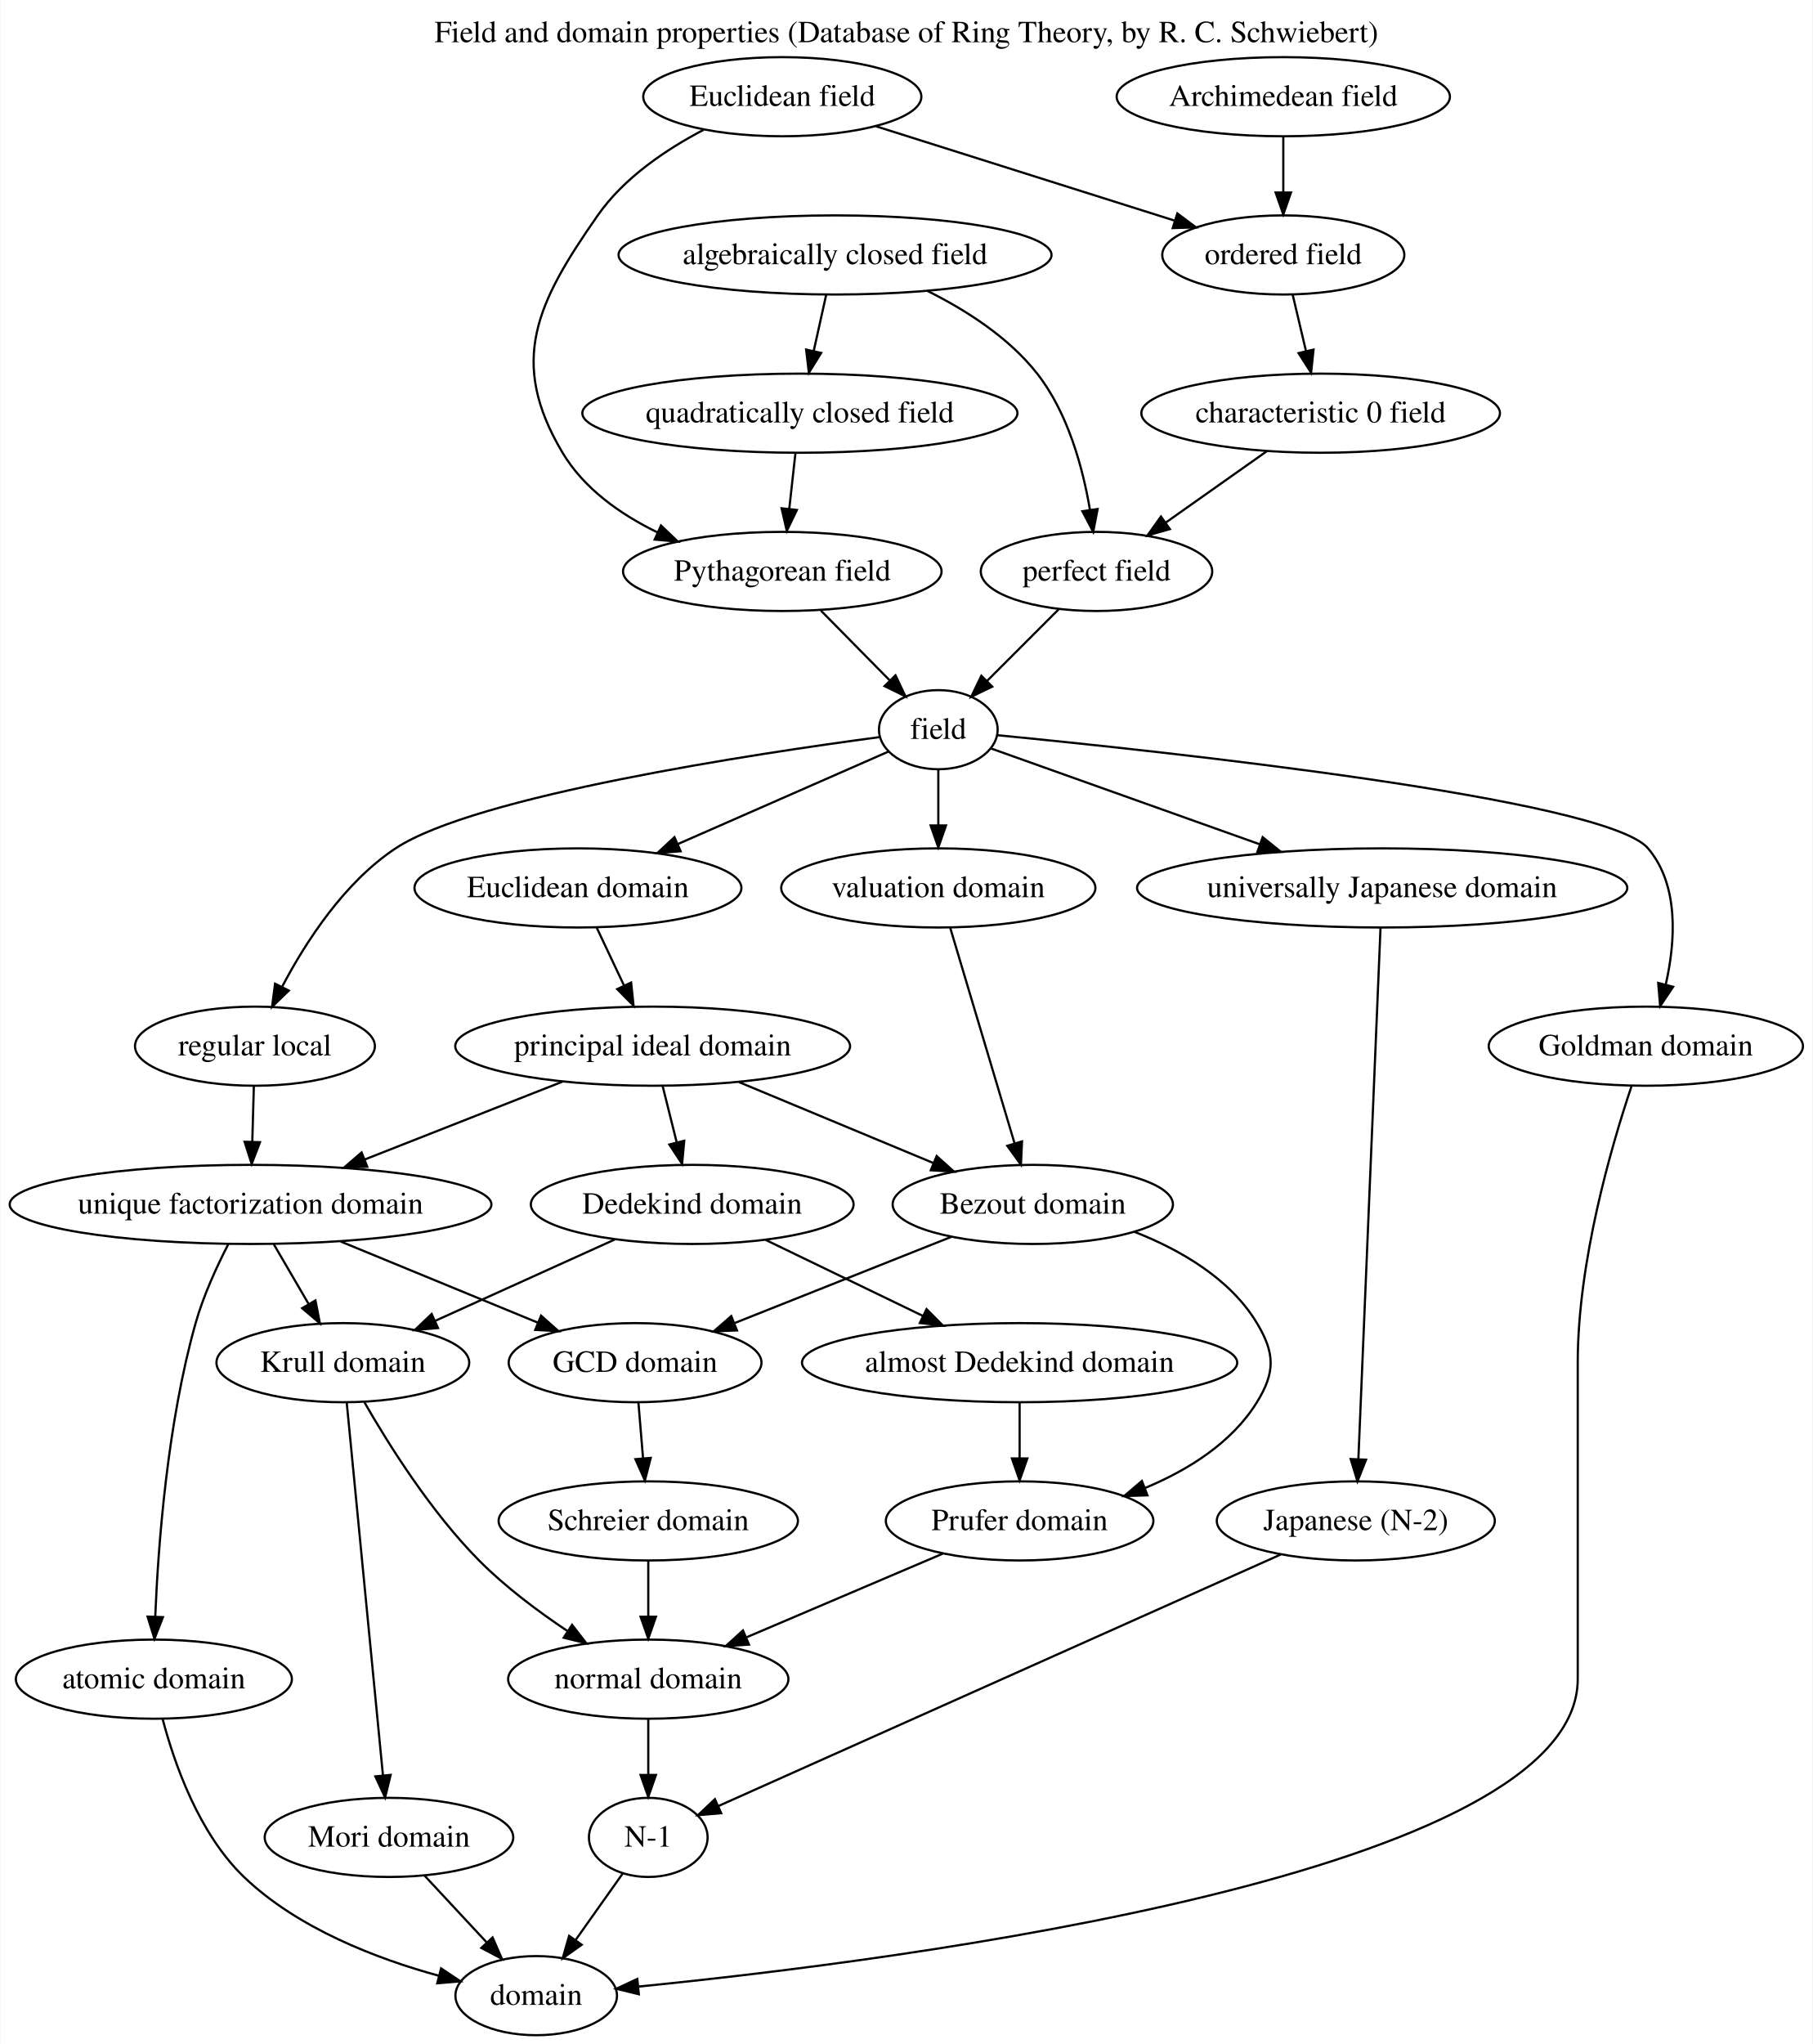
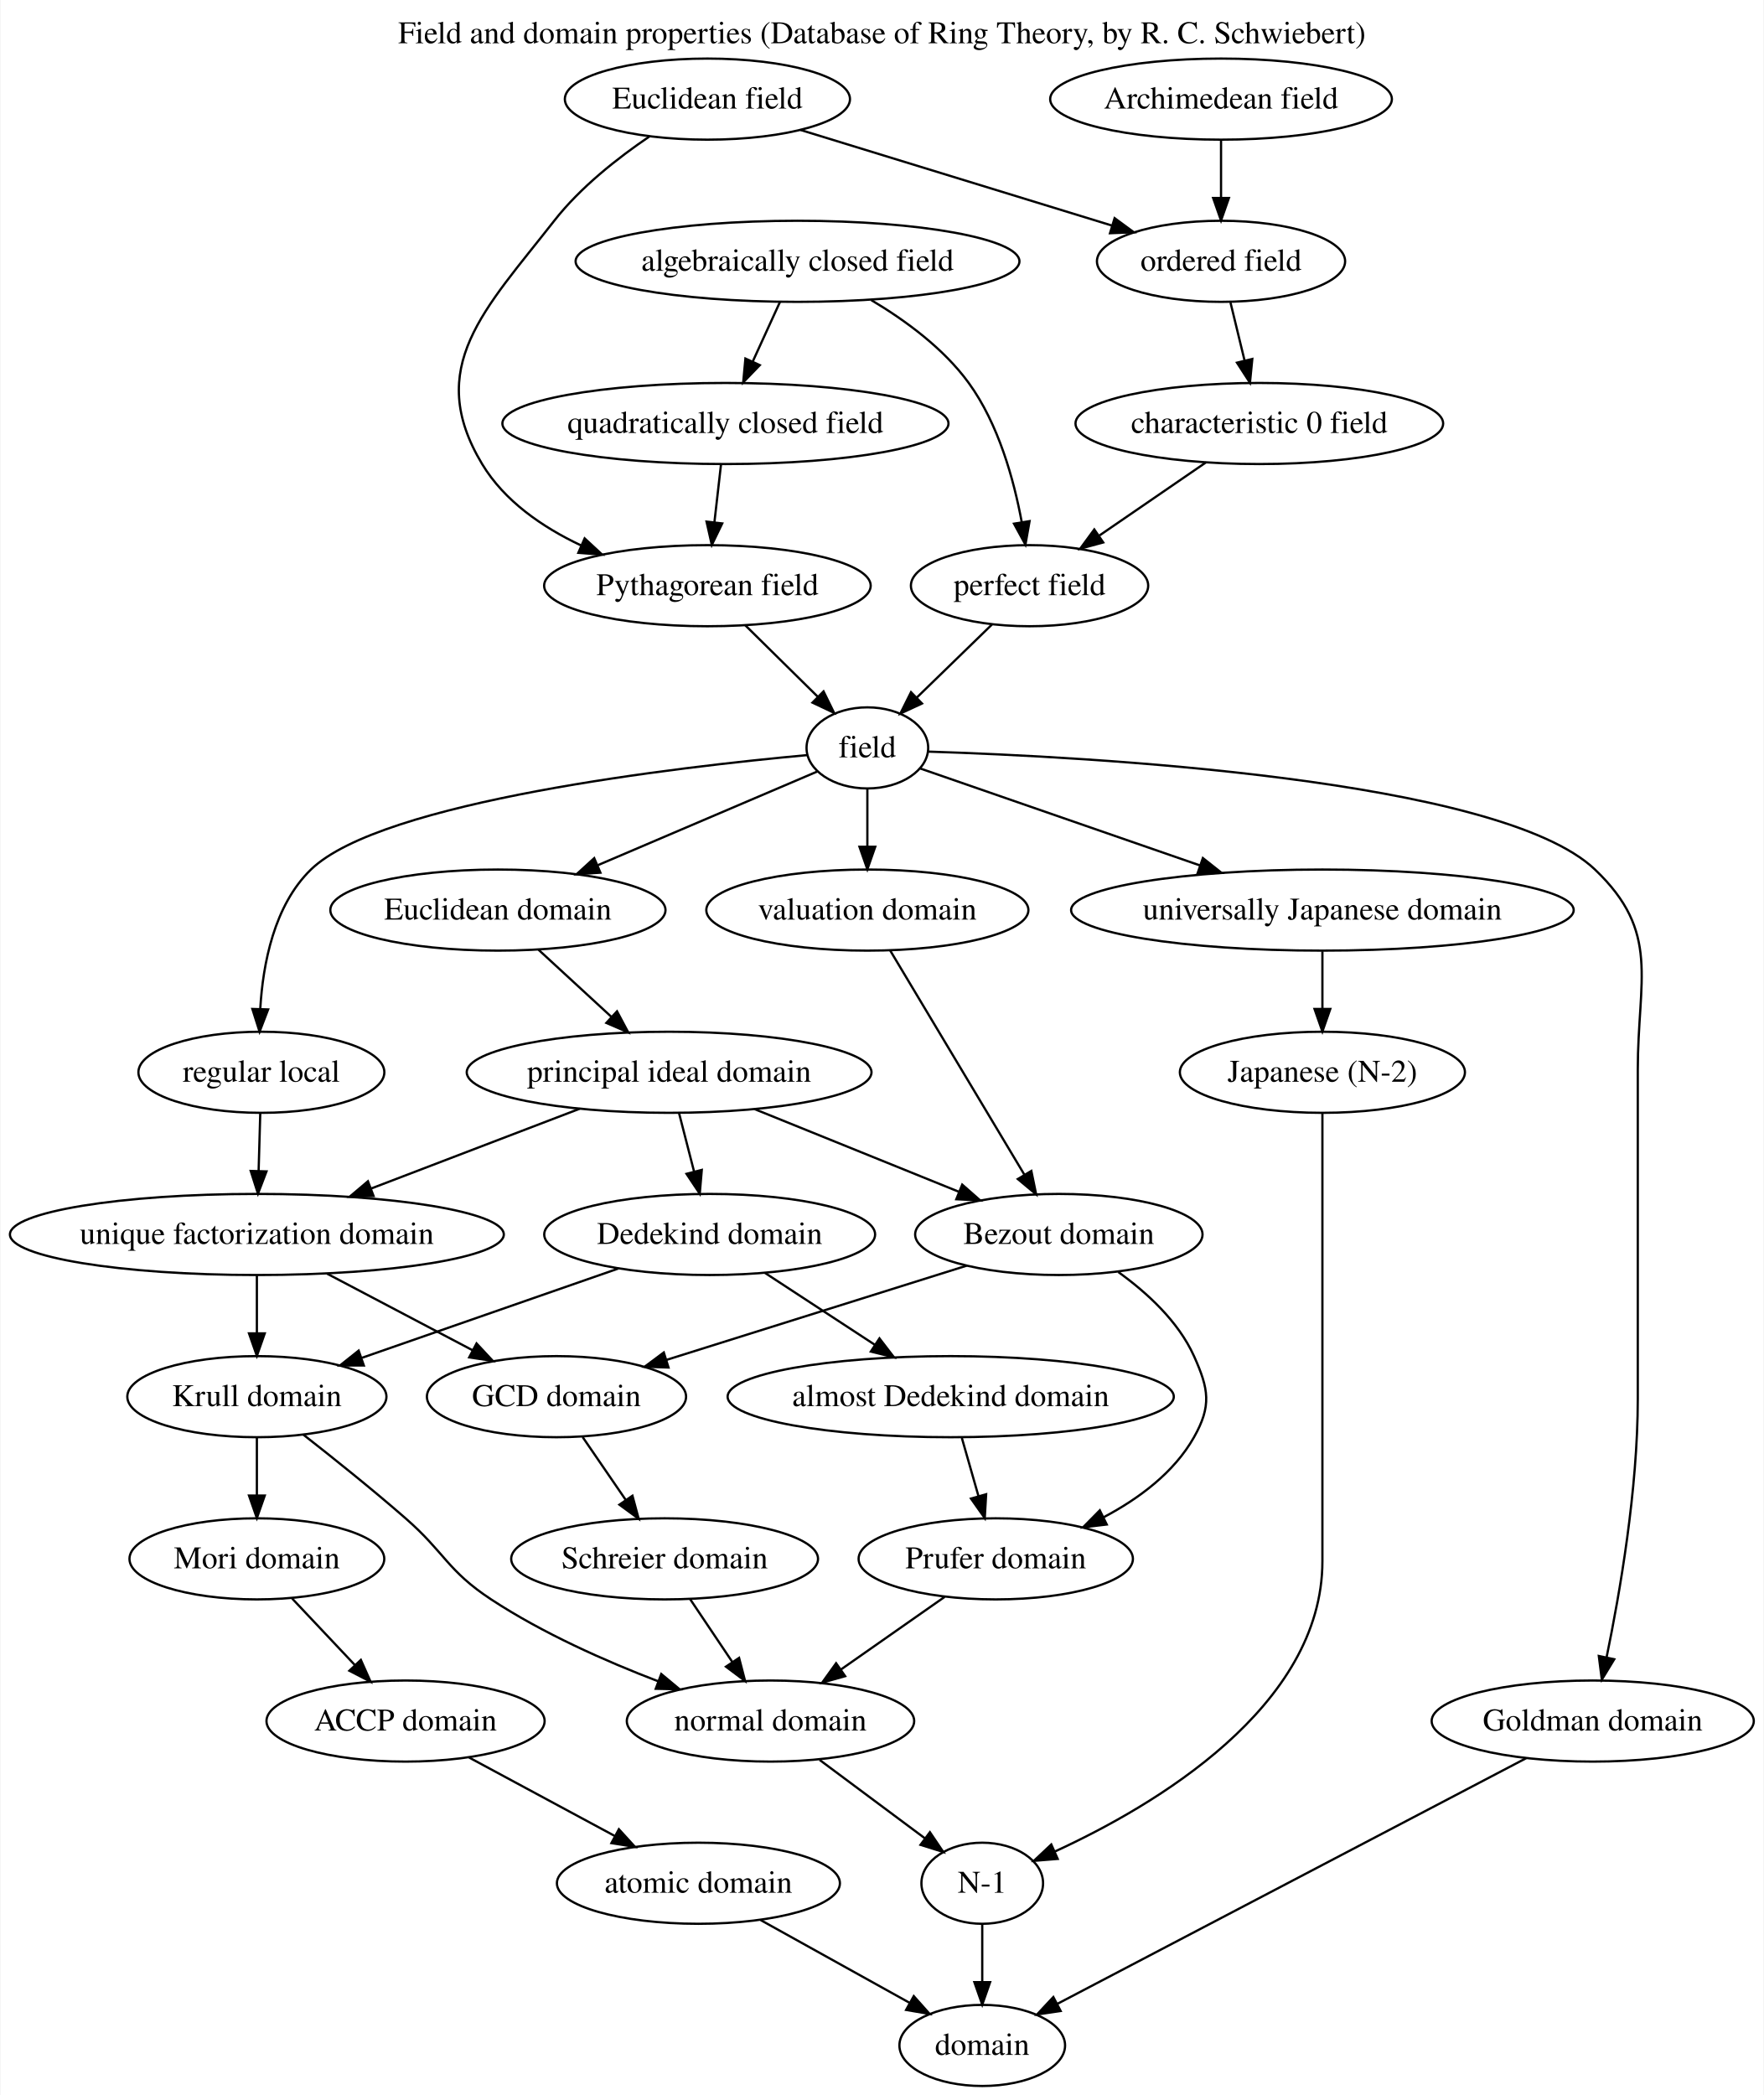
- <svg xmlns="http://www.w3.org/2000/svg" width="825pt" height="930pt" viewBox="0.00 0.00 824.56 930.00">
+ <svg xmlns="http://www.w3.org/2000/svg" width="783pt" height="930pt" viewBox="0.00 0.00 782.56 930.00">
  <g id="graph0" class="graph" transform="scale(1 1) rotate(0) translate(4 926)">
-     <polygon fill="#ffffff" stroke="transparent" points="-4,4 -4,-926 820.564,-926 820.564,4 -4,4" />
-     <text text-anchor="middle" x="408.282" y="-906.8" font-family="Times,serif" font-size="14.00" fill="#000000">Field and domain properties (Database of Ring Theory, by R. C. Schwiebert)</text>
+     <polygon fill="white" stroke="transparent" points="-4,4 -4,-926 778.56,-926 778.56,4 -4,4" />
+     <text text-anchor="middle" x="387.28" y="-906.8" font-family="Times,serif" font-size="14.00">Field and domain properties (Database of Ring Theory, by R. C. Schwiebert)</text>
    <g id="node1" class="node">
-       <ellipse fill="none" stroke="#000000" cx="109.807" cy="-378" rx="109.615" ry="18" />
-       <text text-anchor="middle" x="109.807" y="-373.8" font-family="Times,serif" font-size="14.00" fill="#000000">unique factorization domain</text>
+       <ellipse fill="none" stroke="black" cx="109.81" cy="-378" rx="109.62" ry="18" />
+       <text text-anchor="middle" x="109.81" y="-373.8" font-family="Times,serif" font-size="14.00">unique factorization domain</text>
    </g>
    <g id="node2" class="node">
-       <ellipse fill="none" stroke="#000000" cx="65.807" cy="-162" rx="62.817" ry="18" />
-       <text text-anchor="middle" x="65.807" y="-157.8" font-family="Times,serif" font-size="14.00" fill="#000000">atomic domain</text>
+       <ellipse fill="none" stroke="black" cx="109.81" cy="-306" rx="57.52" ry="18" />
+       <text text-anchor="middle" x="109.81" y="-301.8" font-family="Times,serif" font-size="14.00">Krull domain</text>
    </g>
    <g id="edge1" class="edge">
-       <path fill="none" stroke="#000000" d="M99.751,-360.059C94.456,-349.805 88.344,-336.527 84.807,-324 71.95,-278.459 67.782,-223.344 66.438,-190.559" />
-       <polygon fill="#000000" stroke="#000000" points="69.928,-190.215 66.082,-180.343 62.933,-190.459 69.928,-190.215" />
+       <path fill="none" stroke="black" d="M109.81,-359.7C109.81,-351.98 109.81,-342.71 109.81,-334.11" />
+       <polygon fill="black" stroke="black" points="113.31,-334.1 109.81,-324.1 106.31,-334.1 113.31,-334.1" />
+     </g>
+     <g id="node11" class="node">
+       <ellipse fill="none" stroke="black" cx="242.81" cy="-306" rx="57.53" ry="18" />
+       <text text-anchor="middle" x="242.81" y="-301.8" font-family="Times,serif" font-size="14.00">GCD domain</text>
+     </g>
+     <g id="edge7" class="edge">
+       <path fill="none" stroke="black" d="M140.99,-360.59C160.3,-350.43 185.2,-337.32 205.55,-326.61" />
+       <polygon fill="black" stroke="black" points="207.32,-329.63 214.54,-321.88 204.06,-323.44 207.32,-329.63" />
+     </g>
+     <g id="node16" class="node">
+       <ellipse fill="none" stroke="black" cx="337.81" cy="-162" rx="63.79" ry="18" />
+       <text text-anchor="middle" x="337.81" y="-157.8" font-family="Times,serif" font-size="14.00">normal domain</text>
+     </g>
+     <g id="edge32" class="edge">
+       <path fill="none" stroke="black" d="M130.38,-289.18C143.58,-278.86 160.97,-264.95 175.81,-252 193.34,-236.7 194.36,-228.77 213.81,-216 236.68,-200.98 264.52,-188.62 288.02,-179.63" />
+       <polygon fill="black" stroke="black" points="289.32,-182.88 297.46,-176.11 286.87,-176.33 289.32,-182.88" />
+     </g>
+     <g id="node24" class="node">
+       <ellipse fill="none" stroke="black" cx="109.81" cy="-234" rx="56.56" ry="18" />
+       <text text-anchor="middle" x="109.81" y="-229.8" font-family="Times,serif" font-size="14.00">Mori domain</text>
+     </g>
+     <g id="edge24" class="edge">
+       <path fill="none" stroke="black" d="M109.81,-287.7C109.81,-279.98 109.81,-270.71 109.81,-262.11" />
+       <polygon fill="black" stroke="black" points="113.31,-262.1 109.81,-252.1 106.31,-262.1 113.31,-262.1" />
    </g>
    <g id="node3" class="node">
-       <ellipse fill="none" stroke="#000000" cx="151.807" cy="-306" rx="57.522" ry="18" />
-       <text text-anchor="middle" x="151.807" y="-301.8" font-family="Times,serif" font-size="14.00" fill="#000000">Krull domain</text>
+       <ellipse fill="none" stroke="black" cx="216.81" cy="-522" rx="74.4" ry="18" />
+       <text text-anchor="middle" x="216.81" y="-517.8" font-family="Times,serif" font-size="14.00">Euclidean domain</text>
+     </g>
+     <g id="node4" class="node">
+       <ellipse fill="none" stroke="black" cx="292.81" cy="-450" rx="89.84" ry="18" />
+       <text text-anchor="middle" x="292.81" y="-445.8" font-family="Times,serif" font-size="14.00">principal ideal domain</text>
    </g>
    <g id="edge2" class="edge">
-       <path fill="none" stroke="#000000" d="M120.406,-359.831C125.217,-351.583 131.004,-341.663 136.291,-332.599" />
-       <polygon fill="#000000" stroke="#000000" points="139.342,-334.315 141.358,-323.913 133.296,-330.788 139.342,-334.315" />
+       <path fill="none" stroke="black" d="M234.82,-504.41C244.5,-495.5 256.59,-484.36 267.23,-474.56" />
+       <polygon fill="black" stroke="black" points="269.68,-477.06 274.66,-467.71 264.94,-471.91 269.68,-477.06" />
+     </g>
+     <g id="edge5" class="edge">
+       <path fill="none" stroke="black" d="M253.1,-433.81C225.99,-423.44 189.85,-409.62 160.64,-398.44" />
+       <polygon fill="black" stroke="black" points="161.61,-395.07 151.02,-394.77 159.11,-401.61 161.61,-395.07" />
+     </g>
+     <g id="node13" class="node">
+       <ellipse fill="none" stroke="black" cx="310.81" cy="-378" rx="73.45" ry="18" />
+       <text text-anchor="middle" x="310.81" y="-373.8" font-family="Times,serif" font-size="14.00">Dedekind domain</text>
+     </g>
+     <g id="edge18" class="edge">
+       <path fill="none" stroke="black" d="M297.26,-431.7C299.26,-423.9 301.68,-414.51 303.91,-405.83" />
+       <polygon fill="black" stroke="black" points="307.31,-406.66 306.41,-396.1 300.53,-404.92 307.31,-406.66" />
+     </g>
+     <g id="node25" class="node">
+       <ellipse fill="none" stroke="black" cx="465.81" cy="-378" rx="63.79" ry="18" />
+       <text text-anchor="middle" x="465.81" y="-373.8" font-family="Times,serif" font-size="14.00">Bezout domain</text>
+     </g>
+     <g id="edge25" class="edge">
+       <path fill="none" stroke="black" d="M330.77,-433.64C357.46,-422.84 393.27,-408.35 421.31,-397.01" />
+       <polygon fill="black" stroke="black" points="422.92,-400.13 430.87,-393.14 420.29,-393.64 422.92,-400.13" />
+     </g>
+     <g id="node5" class="node">
+       <ellipse fill="none" stroke="black" cx="309.81" cy="-882" rx="63.29" ry="18" />
+       <text text-anchor="middle" x="309.81" y="-877.8" font-family="Times,serif" font-size="14.00">Euclidean field</text>
+     </g>
+     <g id="node6" class="node">
+       <ellipse fill="none" stroke="black" cx="309.81" cy="-666" rx="72.49" ry="18" />
+       <text text-anchor="middle" x="309.81" y="-661.8" font-family="Times,serif" font-size="14.00">Pythagorean field</text>
+     </g>
+     <g id="edge3" class="edge">
+       <path fill="none" stroke="black" d="M284,-865.37C270.08,-855.93 253.42,-842.86 241.81,-828 210.98,-788.56 183.99,-762.89 209.81,-720 219.68,-703.59 236.53,-692 253.61,-683.93" />
+       <polygon fill="black" stroke="black" points="255.31,-687 263.08,-679.8 252.51,-680.59 255.31,-687" />
+     </g>
+     <g id="node20" class="node">
+       <ellipse fill="none" stroke="black" cx="537.81" cy="-810" rx="55.09" ry="18" />
+       <text text-anchor="middle" x="537.81" y="-805.8" font-family="Times,serif" font-size="14.00">ordered field</text>
+     </g>
+     <g id="edge23" class="edge">
+       <path fill="none" stroke="black" d="M351.1,-868.32C389.98,-856.39 448.24,-838.5 489.32,-825.89" />
+       <polygon fill="black" stroke="black" points="490.57,-829.16 499.11,-822.88 488.52,-822.47 490.57,-829.16" />
+     </g>
+     <g id="node8" class="node">
+       <ellipse fill="none" stroke="black" cx="380.81" cy="-594" rx="27" ry="18" />
+       <text text-anchor="middle" x="380.81" y="-589.8" font-family="Times,serif" font-size="14.00">field</text>
+     </g>
+     <g id="edge19" class="edge">
+       <path fill="none" stroke="black" d="M326.63,-648.41C336.27,-638.91 348.47,-626.88 358.85,-616.65" />
+       <polygon fill="black" stroke="black" points="361.36,-619.08 366.03,-609.57 356.45,-614.1 361.36,-619.08" />
+     </g>
+     <g id="node7" class="node">
+       <ellipse fill="none" stroke="black" cx="452.81" cy="-666" rx="52.67" ry="18" />
+       <text text-anchor="middle" x="452.81" y="-661.8" font-family="Times,serif" font-size="14.00">perfect field</text>
+     </g>
+     <g id="edge4" class="edge">
+       <path fill="none" stroke="black" d="M436.11,-648.76C426.21,-639.14 413.56,-626.84 402.85,-616.43" />
+       <polygon fill="black" stroke="black" points="405.07,-613.71 395.46,-609.25 400.19,-618.73 405.07,-613.71" />
+     </g>
+     <g id="edge8" class="edge">
+       <path fill="none" stroke="black" d="M358.69,-583.56C333.81,-572.94 292.76,-555.42 261.2,-541.95" />
+       <polygon fill="black" stroke="black" points="262.31,-538.61 251.73,-537.91 259.56,-545.05 262.31,-538.61" />
    </g>
    <g id="node12" class="node">
-       <ellipse fill="none" stroke="#000000" cx="284.807" cy="-306" rx="57.531" ry="18" />
-       <text text-anchor="middle" x="284.807" y="-301.8" font-family="Times,serif" font-size="14.00" fill="#000000">GCD domain</text>
-     </g>
-     <g id="edge8" class="edge">
-       <path fill="none" stroke="#000000" d="M150.837,-361.119C177.767,-350.039 212.971,-335.556 240.533,-324.216" />
-       <polygon fill="#000000" stroke="#000000" points="242.021,-327.388 249.937,-320.347 239.357,-320.915 242.021,-327.388" />
-     </g>
-     <g id="node11" class="node">
-       <ellipse fill="none" stroke="#000000" cx="239.807" cy="-18" rx="36.766" ry="18" />
-       <text text-anchor="middle" x="239.807" y="-13.8" font-family="Times,serif" font-size="14.00" fill="#000000">domain</text>
-     </g>
-     <g id="edge23" class="edge">
-       <path fill="none" stroke="#000000" d="M69.819,-143.766C75.104,-123.714 86.237,-91.729 106.807,-72 131.263,-48.546 167.259,-34.773 195.638,-27.013" />
-       <polygon fill="#000000" stroke="#000000" points="196.519,-30.401 205.327,-24.513 194.77,-23.623 196.519,-30.401" />
+       <ellipse fill="none" stroke="black" cx="111.81" cy="-450" rx="54.59" ry="18" />
+       <text text-anchor="middle" x="111.81" y="-445.8" font-family="Times,serif" font-size="14.00">regular local</text>
+     </g>
+     <g id="edge9" class="edge">
+       <path fill="none" stroke="black" d="M354.18,-590.81C297.01,-585.55 165.14,-570.38 133.81,-540 117.42,-524.11 112.49,-498.08 111.32,-478.27" />
+       <polygon fill="black" stroke="black" points="114.81,-477.9 111.01,-468.01 107.81,-478.11 114.81,-477.9" />
    </g>
    <g id="node17" class="node">
-       <ellipse fill="none" stroke="#000000" cx="290.807" cy="-162" rx="63.786" ry="18" />
-       <text text-anchor="middle" x="290.807" y="-157.8" font-family="Times,serif" font-size="14.00" fill="#000000">normal domain</text>
+       <ellipse fill="none" stroke="black" cx="582.81" cy="-522" rx="111.55" ry="18" />
+       <text text-anchor="middle" x="582.81" y="-517.8" font-family="Times,serif" font-size="14.00">universally Japanese domain</text>
+     </g>
+     <g id="edge14" class="edge">
+       <path fill="none" stroke="black" d="M404.37,-584.83C434.63,-574.35 488.05,-555.84 528.57,-541.79" />
+       <polygon fill="black" stroke="black" points="529.75,-545.09 538.05,-538.51 527.46,-538.48 529.75,-545.09" />
+     </g>
+     <g id="node21" class="node">
+       <ellipse fill="none" stroke="black" cx="702.81" cy="-162" rx="71.51" ry="18" />
+       <text text-anchor="middle" x="702.81" y="-157.8" font-family="Times,serif" font-size="14.00">Goldman domain</text>
+     </g>
+     <g id="edge37" class="edge">
+       <path fill="none" stroke="black" d="M407.86,-592.35C477.66,-590.12 661.39,-580.44 703.81,-540 733.08,-512.09 722.81,-491.45 722.81,-451 722.81,-451 722.81,-451 722.81,-305 722.81,-264.82 714.86,-218.87 708.98,-190.39" />
+       <polygon fill="black" stroke="black" points="712.36,-189.43 706.85,-180.38 705.51,-190.89 712.36,-189.43" />
+     </g>
+     <g id="node30" class="node">
+       <ellipse fill="none" stroke="black" cx="380.81" cy="-522" rx="71.5" ry="18" />
+       <text text-anchor="middle" x="380.81" y="-517.8" font-family="Times,serif" font-size="14.00">valuation domain</text>
+     </g>
+     <g id="edge39" class="edge">
+       <path fill="none" stroke="black" d="M380.81,-575.7C380.81,-567.98 380.81,-558.71 380.81,-550.11" />
+       <polygon fill="black" stroke="black" points="384.31,-550.1 380.81,-540.1 377.31,-550.1 384.31,-550.1" />
+     </g>
+     <g id="node9" class="node">
+       <ellipse fill="none" stroke="black" cx="431.81" cy="-90" rx="27" ry="18" />
+       <text text-anchor="middle" x="431.81" y="-85.8" font-family="Times,serif" font-size="14.00">N-1</text>
+     </g>
+     <g id="node10" class="node">
+       <ellipse fill="none" stroke="black" cx="431.81" cy="-18" rx="36.77" ry="18" />
+       <text text-anchor="middle" x="431.81" y="-13.8" font-family="Times,serif" font-size="14.00">domain</text>
+     </g>
+     <g id="edge6" class="edge">
+       <path fill="none" stroke="black" d="M431.81,-71.7C431.81,-63.98 431.81,-54.71 431.81,-46.11" />
+       <polygon fill="black" stroke="black" points="435.31,-46.1 431.81,-36.1 428.31,-46.1 435.31,-46.1" />
+     </g>
+     <g id="node27" class="node">
+       <ellipse fill="none" stroke="black" cx="290.81" cy="-234" rx="68.11" ry="18" />
+       <text text-anchor="middle" x="290.81" y="-229.8" font-family="Times,serif" font-size="14.00">Schreier domain</text>
+     </g>
+     <g id="edge28" class="edge">
+       <path fill="none" stroke="black" d="M254.43,-288.05C260.15,-279.71 267.16,-269.49 273.49,-260.25" />
+       <polygon fill="black" stroke="black" points="276.53,-262.02 279.29,-251.79 270.75,-258.06 276.53,-262.02" />
+     </g>
+     <g id="edge11" class="edge">
+       <path fill="none" stroke="black" d="M111.31,-431.7C111.09,-423.98 110.83,-414.71 110.58,-406.11" />
+       <polygon fill="black" stroke="black" points="114.08,-406 110.3,-396.1 107.08,-406.2 114.08,-406" />
+     </g>
+     <g id="edge41" class="edge">
+       <path fill="none" stroke="black" d="M270.13,-362.83C237.24,-351.38 190.92,-335.25 156.51,-323.27" />
+       <polygon fill="black" stroke="black" points="157.29,-319.83 146.7,-319.85 154.99,-326.44 157.29,-319.83" />
+     </g>
+     <g id="node14" class="node">
+       <ellipse fill="none" stroke="black" cx="417.81" cy="-306" rx="99.03" ry="18" />
+       <text text-anchor="middle" x="417.81" y="-301.8" font-family="Times,serif" font-size="14.00">almost Dedekind domain</text>
+     </g>
+     <g id="edge10" class="edge">
+       <path fill="none" stroke="black" d="M335.36,-360.94C349.83,-351.47 368.34,-339.36 384.16,-329.01" />
+       <polygon fill="black" stroke="black" points="386.18,-331.87 392.63,-323.47 382.35,-326.02 386.18,-331.87" />
+     </g>
+     <g id="node22" class="node">
+       <ellipse fill="none" stroke="black" cx="437.81" cy="-234" rx="60.89" ry="18" />
+       <text text-anchor="middle" x="437.81" y="-229.8" font-family="Times,serif" font-size="14.00">Prufer domain</text>
+     </g>
+     <g id="edge21" class="edge">
+       <path fill="none" stroke="black" d="M422.75,-287.7C424.98,-279.9 427.66,-270.51 430.14,-261.83" />
+       <polygon fill="black" stroke="black" points="433.54,-262.68 432.92,-252.1 426.81,-260.76 433.54,-262.68" />
+     </g>
+     <g id="node15" class="node">
+       <ellipse fill="none" stroke="black" cx="349.81" cy="-810" rx="98.51" ry="18" />
+       <text text-anchor="middle" x="349.81" y="-805.8" font-family="Times,serif" font-size="14.00">algebraically closed field</text>
+     </g>
+     <g id="edge12" class="edge">
+       <path fill="none" stroke="black" d="M382.53,-792.79C397.63,-783.82 414.65,-771.36 425.81,-756 439.04,-737.79 445.86,-713.02 449.34,-694.23" />
+       <polygon fill="black" stroke="black" points="452.82,-694.66 450.98,-684.22 445.91,-693.53 452.82,-694.66" />
+     </g>
+     <g id="node28" class="node">
+       <ellipse fill="none" stroke="black" cx="317.81" cy="-738" rx="99.01" ry="18" />
+       <text text-anchor="middle" x="317.81" y="-733.8" font-family="Times,serif" font-size="14.00">quadratically closed field</text>
+     </g>
+     <g id="edge31" class="edge">
+       <path fill="none" stroke="black" d="M342.06,-792.05C338.42,-784.09 334,-774.41 329.93,-765.51" />
+       <polygon fill="black" stroke="black" points="333.05,-763.91 325.7,-756.28 326.68,-766.83 333.05,-763.91" />
+     </g>
+     <g id="edge13" class="edge">
+       <path fill="none" stroke="black" d="M359.61,-144.76C373.57,-134.37 391.75,-120.83 406.37,-109.94" />
+       <polygon fill="black" stroke="black" points="408.58,-112.66 414.51,-103.88 404.4,-107.05 408.58,-112.66" />
+     </g>
+     <g id="node18" class="node">
+       <ellipse fill="none" stroke="black" cx="582.81" cy="-450" rx="63.28" ry="18" />
+       <text text-anchor="middle" x="582.81" y="-445.8" font-family="Times,serif" font-size="14.00">Japanese (N-2)</text>
+     </g>
+     <g id="edge15" class="edge">
+       <path fill="none" stroke="black" d="M582.81,-503.7C582.81,-495.98 582.81,-486.71 582.81,-478.11" />
+       <polygon fill="black" stroke="black" points="586.31,-478.1 582.81,-468.1 579.31,-478.1 586.31,-478.1" />
+     </g>
+     <g id="edge16" class="edge">
+       <path fill="none" stroke="black" d="M582.81,-431.95C582.81,-405.29 582.81,-352.11 582.81,-307 582.81,-307 582.81,-307 582.81,-233 582.81,-168.29 508.32,-124.43 463.97,-104.05" />
+       <polygon fill="black" stroke="black" points="465.3,-100.81 454.74,-99.95 462.46,-107.21 465.3,-100.81" />
+     </g>
+     <g id="node19" class="node">
+       <ellipse fill="none" stroke="black" cx="537.81" cy="-882" rx="75.85" ry="18" />
+       <text text-anchor="middle" x="537.81" y="-877.8" font-family="Times,serif" font-size="14.00">Archimedean field</text>
+     </g>
+     <g id="edge17" class="edge">
+       <path fill="none" stroke="black" d="M537.81,-863.7C537.81,-855.98 537.81,-846.71 537.81,-838.11" />
+       <polygon fill="black" stroke="black" points="541.31,-838.1 537.81,-828.1 534.31,-838.1 541.31,-838.1" />
+     </g>
+     <g id="node26" class="node">
+       <ellipse fill="none" stroke="black" cx="554.81" cy="-738" rx="81.61" ry="18" />
+       <text text-anchor="middle" x="554.81" y="-733.8" font-family="Times,serif" font-size="14.00">characteristic 0 field</text>
+     </g>
+     <g id="edge30" class="edge">
+       <path fill="none" stroke="black" d="M542.01,-791.7C543.9,-783.9 546.18,-774.51 548.29,-765.83" />
+       <polygon fill="black" stroke="black" points="551.69,-766.65 550.65,-756.1 544.89,-765 551.69,-766.65" />
+     </g>
+     <g id="edge20" class="edge">
+       <path fill="none" stroke="black" d="M673.29,-145.53C622.43,-118.88 518.61,-64.48 465.2,-36.49" />
+       <polygon fill="black" stroke="black" points="466.62,-33.29 456.14,-31.75 463.37,-39.49 466.62,-33.29" />
    </g>
    <g id="edge33" class="edge">
-       <path fill="none" stroke="#000000" d="M161.585,-288.045C172.614,-268.817 191.897,-238.095 213.807,-216 225.691,-204.017 240.53,-192.907 254.002,-183.919" />
-       <polygon fill="#000000" stroke="#000000" points="256.129,-186.712 262.612,-178.332 252.318,-180.84 256.129,-186.712" />
-     </g>
-     <g id="node24" class="node">
-       <ellipse fill="none" stroke="#000000" cx="172.807" cy="-90" rx="56.561" ry="18" />
-       <text text-anchor="middle" x="172.807" y="-85.8" font-family="Times,serif" font-size="14.00" fill="#000000">Mori domain</text>
-     </g>
-     <g id="edge25" class="edge">
-       <path fill="none" stroke="#000000" d="M153.562,-287.955C157.221,-250.314 165.692,-163.187 170.073,-118.125" />
-       <polygon fill="#000000" stroke="#000000" points="173.559,-118.437 171.043,-108.145 166.592,-117.759 173.559,-118.437" />
-     </g>
-     <g id="node4" class="node">
-       <ellipse fill="none" stroke="#000000" cx="258.807" cy="-522" rx="74.401" ry="18" />
-       <text text-anchor="middle" x="258.807" y="-517.8" font-family="Times,serif" font-size="14.00" fill="#000000">Euclidean domain</text>
-     </g>
-     <g id="node5" class="node">
-       <ellipse fill="none" stroke="#000000" cx="292.807" cy="-450" rx="89.844" ry="18" />
-       <text text-anchor="middle" x="292.807" y="-445.8" font-family="Times,serif" font-size="14.00" fill="#000000">principal ideal domain</text>
-     </g>
-     <g id="edge3" class="edge">
-       <path fill="none" stroke="#000000" d="M267.387,-503.831C271.143,-495.877 275.633,-486.369 279.787,-477.572" />
-       <polygon fill="#000000" stroke="#000000" points="283.007,-478.95 284.112,-468.413 276.677,-475.961 283.007,-478.95" />
-     </g>
-     <g id="edge6" class="edge">
-       <path fill="none" stroke="#000000" d="M251.739,-433.842C225.134,-423.375 190.258,-409.653 161.736,-398.431" />
-       <polygon fill="#000000" stroke="#000000" points="162.915,-395.134 152.328,-394.729 160.352,-401.648 162.915,-395.134" />
-     </g>
-     <g id="node14" class="node">
-       <ellipse fill="none" stroke="#000000" cx="310.807" cy="-378" rx="73.45" ry="18" />
-       <text text-anchor="middle" x="310.807" y="-373.8" font-family="Times,serif" font-size="14.00" fill="#000000">Dedekind domain</text>
-     </g>
-     <g id="edge19" class="edge">
-       <path fill="none" stroke="#000000" d="M297.35,-431.831C299.296,-424.046 301.614,-414.773 303.774,-406.135" />
-       <polygon fill="#000000" stroke="#000000" points="307.174,-406.964 306.204,-396.413 300.383,-405.266 307.174,-406.964" />
-     </g>
-     <g id="node25" class="node">
-       <ellipse fill="none" stroke="#000000" cx="465.807" cy="-378" rx="63.786" ry="18" />
-       <text text-anchor="middle" x="465.807" y="-373.8" font-family="Times,serif" font-size="14.00" fill="#000000">Bezout domain</text>
+       <path fill="none" stroke="black" d="M415.12,-217.12C401.53,-207.61 384.07,-195.38 369.18,-184.96" />
+       <polygon fill="black" stroke="black" points="370.95,-181.93 360.76,-179.06 366.94,-187.67 370.95,-181.93" />
+     </g>
+     <g id="node23" class="node">
+       <ellipse fill="none" stroke="black" cx="305.81" cy="-90" rx="62.82" ry="18" />
+       <text text-anchor="middle" x="305.81" y="-85.8" font-family="Times,serif" font-size="14.00">atomic domain</text>
+     </g>
+     <g id="edge22" class="edge">
+       <path fill="none" stroke="black" d="M333.46,-73.64C352.93,-62.82 379.07,-48.3 399.5,-36.95" />
+       <polygon fill="black" stroke="black" points="401.41,-39.89 408.45,-31.98 398.01,-33.77 401.41,-39.89" />
+     </g>
+     <g id="node29" class="node">
+       <ellipse fill="none" stroke="black" cx="175.81" cy="-162" rx="61.74" ry="18" />
+       <text text-anchor="middle" x="175.81" y="-157.8" font-family="Times,serif" font-size="14.00">ACCP domain</text>
+     </g>
+     <g id="edge35" class="edge">
+       <path fill="none" stroke="black" d="M125.45,-216.41C133.75,-207.61 144.1,-196.63 153.26,-186.92" />
+       <polygon fill="black" stroke="black" points="155.97,-189.15 160.28,-179.47 150.87,-184.34 155.97,-189.15" />
+     </g>
+     <g id="edge34" class="edge">
+       <path fill="none" stroke="black" d="M424.91,-364.16C387.35,-352.37 331.64,-334.88 291.74,-322.36" />
+       <polygon fill="black" stroke="black" points="292.54,-318.94 281.95,-319.29 290.45,-325.62 292.54,-318.94" />
+     </g>
+     <g id="edge29" class="edge">
+       <path fill="none" stroke="black" d="M492.19,-361.34C504.88,-352.22 518.84,-339.46 525.81,-324 532.38,-309.41 533.68,-301.93 525.81,-288 516.93,-272.29 501.33,-260.73 485.71,-252.48" />
+       <polygon fill="black" stroke="black" points="487.08,-249.25 476.56,-248 484,-255.54 487.08,-249.25" />
    </g>
    <g id="edge26" class="edge">
-       <path fill="none" stroke="#000000" d="M332.064,-433.662C358.371,-422.713 393.089,-408.264 420.558,-396.832" />
-       <polygon fill="#000000" stroke="#000000" points="422.059,-399.998 429.947,-392.925 419.37,-393.536 422.059,-399.998" />
-     </g>
-     <g id="node6" class="node">
-       <ellipse fill="none" stroke="#000000" cx="351.807" cy="-882" rx="63.293" ry="18" />
-       <text text-anchor="middle" x="351.807" y="-877.8" font-family="Times,serif" font-size="14.00" fill="#000000">Euclidean field</text>
-     </g>
-     <g id="node7" class="node">
-       <ellipse fill="none" stroke="#000000" cx="351.807" cy="-666" rx="72.489" ry="18" />
-       <text text-anchor="middle" x="351.807" y="-661.8" font-family="Times,serif" font-size="14.00" fill="#000000">Pythagorean field</text>
-     </g>
-     <g id="edge4" class="edge">
-       <path fill="none" stroke="#000000" d="M315.952,-866.919C298.91,-857.995 279.709,-845.063 267.807,-828 240.047,-788.202 226.95,-761.673 251.807,-720 261.53,-703.701 278.063,-692.027 294.918,-683.803" />
-       <polygon fill="#000000" stroke="#000000" points="296.597,-686.885 304.273,-679.581 293.718,-680.504 296.597,-686.885" />
-     </g>
-     <g id="node21" class="node">
-       <ellipse fill="none" stroke="#000000" cx="579.807" cy="-810" rx="55.091" ry="18" />
-       <text text-anchor="middle" x="579.807" y="-805.8" font-family="Times,serif" font-size="14.00" fill="#000000">ordered field</text>
-     </g>
-     <g id="edge24" class="edge">
-       <path fill="none" stroke="#000000" d="M394.425,-868.542C433.004,-856.359 489.834,-838.413 530.39,-825.606" />
-       <polygon fill="#000000" stroke="#000000" points="531.589,-828.897 540.07,-822.548 529.481,-822.222 531.589,-828.897" />
-     </g>
-     <g id="node9" class="node">
-       <ellipse fill="none" stroke="#000000" cx="422.807" cy="-594" rx="27" ry="18" />
-       <text text-anchor="middle" x="422.807" y="-589.8" font-family="Times,serif" font-size="14.00" fill="#000000">field</text>
-     </g>
-     <g id="edge20" class="edge">
-       <path fill="none" stroke="#000000" d="M369.358,-648.202C378.782,-638.645 390.497,-626.765 400.555,-616.566" />
-       <polygon fill="#000000" stroke="#000000" points="403.329,-618.737 407.858,-609.159 398.345,-613.822 403.329,-618.737" />
-     </g>
-     <g id="node8" class="node">
-       <ellipse fill="none" stroke="#000000" cx="494.807" cy="-666" rx="52.668" ry="18" />
-       <text text-anchor="middle" x="494.807" y="-661.8" font-family="Times,serif" font-size="14.00" fill="#000000">perfect field</text>
-     </g>
-     <g id="edge5" class="edge">
-       <path fill="none" stroke="#000000" d="M477.744,-648.937C467.973,-639.166 455.6,-626.793 445.071,-616.264" />
-       <polygon fill="#000000" stroke="#000000" points="447.34,-613.583 437.794,-608.987 442.39,-618.533 447.34,-613.583" />
-     </g>
-     <g id="edge9" class="edge">
-       <path fill="none" stroke="#000000" d="M400.004,-583.989C375.358,-573.168 335.434,-555.641 304.317,-541.98" />
-       <polygon fill="#000000" stroke="#000000" points="305.533,-538.691 294.969,-537.876 302.719,-545.101 305.533,-538.691" />
-     </g>
-     <g id="node13" class="node">
-       <ellipse fill="none" stroke="#000000" cx="111.807" cy="-450" rx="54.589" ry="18" />
-       <text text-anchor="middle" x="111.807" y="-445.8" font-family="Times,serif" font-size="14.00" fill="#000000">regular local</text>
-     </g>
-     <g id="edge10" class="edge">
-       <path fill="none" stroke="#000000" d="M396.099,-590.63C339.992,-583.159 212.062,-563.958 175.807,-540 152.47,-524.578 134.947,-497.504 124.19,-477.067" />
-       <polygon fill="#000000" stroke="#000000" points="127.213,-475.289 119.592,-467.929 120.96,-478.435 127.213,-475.289" />
-     </g>
-     <g id="node18" class="node">
-       <ellipse fill="none" stroke="#000000" cx="624.807" cy="-522" rx="111.553" ry="18" />
-       <text text-anchor="middle" x="624.807" y="-517.8" font-family="Times,serif" font-size="14.00" fill="#000000">universally Japanese domain</text>
-     </g>
-     <g id="edge15" class="edge">
-       <path fill="none" stroke="#000000" d="M446.773,-585.458C476.702,-574.79 528.852,-556.202 568.999,-541.892" />
-       <polygon fill="#000000" stroke="#000000" points="570.422,-545.101 578.666,-538.446 568.072,-538.507 570.422,-545.101" />
-     </g>
-     <g id="node22" class="node">
-       <ellipse fill="none" stroke="#000000" cx="744.807" cy="-450" rx="71.513" ry="18" />
-       <text text-anchor="middle" x="744.807" y="-445.8" font-family="Times,serif" font-size="14.00" fill="#000000">Goldman domain</text>
-     </g>
-     <g id="edge37" class="edge">
-       <path fill="none" stroke="#000000" d="M449.796,-591.475C523.959,-584.265 726.635,-562.644 745.807,-540 760.015,-523.22 758.302,-497.695 753.878,-478.109" />
-       <polygon fill="#000000" stroke="#000000" points="757.208,-477.008 751.306,-468.209 750.433,-478.768 757.208,-477.008" />
-     </g>
-     <g id="node29" class="node">
-       <ellipse fill="none" stroke="#000000" cx="422.807" cy="-522" rx="71.505" ry="18" />
-       <text text-anchor="middle" x="422.807" y="-517.8" font-family="Times,serif" font-size="14.00" fill="#000000">valuation domain</text>
-     </g>
-     <g id="edge39" class="edge">
-       <path fill="none" stroke="#000000" d="M422.807,-575.831C422.807,-568.131 422.807,-558.974 422.807,-550.417" />
-       <polygon fill="#000000" stroke="#000000" points="426.308,-550.413 422.807,-540.413 419.308,-550.413 426.308,-550.413" />
-     </g>
-     <g id="node10" class="node">
-       <ellipse fill="none" stroke="#000000" cx="290.807" cy="-90" rx="27" ry="18" />
-       <text text-anchor="middle" x="290.807" y="-85.8" font-family="Times,serif" font-size="14.00" fill="#000000">N-1</text>
-     </g>
-     <g id="edge7" class="edge">
-       <path fill="none" stroke="#000000" d="M279.235,-73.662C272.916,-64.741 264.951,-53.496 257.836,-43.453" />
-       <polygon fill="#000000" stroke="#000000" points="260.503,-41.162 251.866,-35.025 254.791,-45.208 260.503,-41.162" />
-     </g>
-     <g id="node27" class="node">
-       <ellipse fill="none" stroke="#000000" cx="290.807" cy="-234" rx="68.113" ry="18" />
-       <text text-anchor="middle" x="290.807" y="-229.8" font-family="Times,serif" font-size="14.00" fill="#000000">Schreier domain</text>
-     </g>
-     <g id="edge29" class="edge">
-       <path fill="none" stroke="#000000" d="M286.322,-287.831C286.963,-280.131 287.726,-270.974 288.439,-262.417" />
-       <polygon fill="#000000" stroke="#000000" points="291.93,-262.669 289.273,-252.413 284.954,-262.088 291.93,-262.669" />
-     </g>
-     <g id="edge12" class="edge">
-       <path fill="none" stroke="#000000" d="M111.303,-431.831C111.089,-424.131 110.835,-414.974 110.597,-406.417" />
-       <polygon fill="#000000" stroke="#000000" points="114.095,-406.312 110.319,-396.413 107.098,-406.507 114.095,-406.312" />
-     </g>
-     <g id="edge41" class="edge">
-       <path fill="none" stroke="#000000" d="M275.52,-362.021C251.426,-351.11 219.387,-336.602 193.951,-325.084" />
-       <polygon fill="#000000" stroke="#000000" points="195.11,-321.767 184.556,-320.83 192.222,-328.143 195.11,-321.767" />
-     </g>
-     <g id="node15" class="node">
-       <ellipse fill="none" stroke="#000000" cx="459.807" cy="-306" rx="99.033" ry="18" />
-       <text text-anchor="middle" x="459.807" y="-301.8" font-family="Times,serif" font-size="14.00" fill="#000000">almost Dedekind domain</text>
-     </g>
-     <g id="edge11" class="edge">
-       <path fill="none" stroke="#000000" d="M344.246,-361.842C365.361,-351.639 392.876,-338.343 415.76,-327.285" />
-       <polygon fill="#000000" stroke="#000000" points="417.445,-330.358 424.926,-322.855 414.4,-324.055 417.445,-330.358" />
-     </g>
-     <g id="node23" class="node">
-       <ellipse fill="none" stroke="#000000" cx="459.807" cy="-234" rx="60.888" ry="18" />
-       <text text-anchor="middle" x="459.807" y="-229.8" font-family="Times,serif" font-size="14.00" fill="#000000">Prufer domain</text>
-     </g>
-     <g id="edge22" class="edge">
-       <path fill="none" stroke="#000000" d="M459.807,-287.831C459.807,-280.131 459.807,-270.974 459.807,-262.417" />
-       <polygon fill="#000000" stroke="#000000" points="463.308,-262.413 459.807,-252.413 456.308,-262.413 463.308,-262.413" />
-     </g>
-     <g id="node16" class="node">
-       <ellipse fill="none" stroke="#000000" cx="375.807" cy="-810" rx="98.514" ry="18" />
-       <text text-anchor="middle" x="375.807" y="-805.8" font-family="Times,serif" font-size="14.00" fill="#000000">algebraically closed field</text>
-     </g>
-     <g id="edge13" class="edge">
-       <path fill="none" stroke="#000000" d="M417.757,-793.683C435.441,-784.909 454.881,-772.459 467.807,-756 481.834,-738.139 488.59,-713.087 491.835,-693.948" />
-       <polygon fill="#000000" stroke="#000000" points="495.304,-694.411 493.3,-684.007 488.379,-693.39 495.304,-694.411" />
-     </g>
-     <g id="node28" class="node">
-       <ellipse fill="none" stroke="#000000" cx="359.807" cy="-738" rx="99.007" ry="18" />
-       <text text-anchor="middle" x="359.807" y="-733.8" font-family="Times,serif" font-size="14.00" fill="#000000">quadratically closed field</text>
-     </g>
-     <g id="edge32" class="edge">
-       <path fill="none" stroke="#000000" d="M371.77,-791.831C370.059,-784.131 368.024,-774.974 366.122,-766.417" />
-       <polygon fill="#000000" stroke="#000000" points="369.485,-765.416 363.899,-756.413 362.652,-766.934 369.485,-765.416" />
-     </g>
-     <g id="edge14" class="edge">
-       <path fill="none" stroke="#000000" d="M290.807,-143.831C290.807,-136.131 290.807,-126.974 290.807,-118.417" />
-       <polygon fill="#000000" stroke="#000000" points="294.308,-118.413 290.807,-108.413 287.308,-118.413 294.308,-118.413" />
-     </g>
-     <g id="node19" class="node">
-       <ellipse fill="none" stroke="#000000" cx="612.807" cy="-234" rx="63.276" ry="18" />
-       <text text-anchor="middle" x="612.807" y="-229.8" font-family="Times,serif" font-size="14.00" fill="#000000">Japanese (N-2)</text>
-     </g>
-     <g id="edge16" class="edge">
-       <path fill="none" stroke="#000000" d="M624.057,-503.984C622.028,-455.294 616.424,-320.796 613.976,-262.057" />
-       <polygon fill="#000000" stroke="#000000" points="617.471,-261.854 613.558,-252.009 610.477,-262.146 617.471,-261.854" />
-     </g>
-     <g id="edge17" class="edge">
-       <path fill="none" stroke="#000000" d="M578.653,-218.726C515.969,-190.693 383.422,-131.418 322.567,-104.203" />
-       <polygon fill="#000000" stroke="#000000" points="323.995,-101.008 313.438,-100.12 321.138,-107.398 323.995,-101.008" />
-     </g>
-     <g id="node20" class="node">
-       <ellipse fill="none" stroke="#000000" cx="579.807" cy="-882" rx="75.846" ry="18" />
-       <text text-anchor="middle" x="579.807" y="-877.8" font-family="Times,serif" font-size="14.00" fill="#000000">Archimedean field</text>
-     </g>
-     <g id="edge18" class="edge">
-       <path fill="none" stroke="#000000" d="M579.807,-863.831C579.807,-856.131 579.807,-846.974 579.807,-838.417" />
-       <polygon fill="#000000" stroke="#000000" points="583.308,-838.413 579.807,-828.413 576.308,-838.413 583.308,-838.413" />
-     </g>
-     <g id="node26" class="node">
-       <ellipse fill="none" stroke="#000000" cx="596.807" cy="-738" rx="81.609" ry="18" />
-       <text text-anchor="middle" x="596.807" y="-733.8" font-family="Times,serif" font-size="14.00" fill="#000000">characteristic 0 field</text>
-     </g>
-     <g id="edge31" class="edge">
-       <path fill="none" stroke="#000000" d="M584.097,-791.831C585.915,-784.131 588.077,-774.974 590.098,-766.417" />
-       <polygon fill="#000000" stroke="#000000" points="593.568,-766.95 592.46,-756.413 586.755,-765.341 593.568,-766.95" />
-     </g>
-     <g id="edge21" class="edge">
-       <path fill="none" stroke="#000000" d="M738.233,-431.632C729.133,-404.522 713.807,-352.031 713.807,-306 713.807,-306 713.807,-306 713.807,-162 713.807,-73.296 406.064,-34.049 286.511,-22.148" />
-       <polygon fill="#000000" stroke="#000000" points="286.507,-18.631 276.214,-21.145 285.828,-25.598 286.507,-18.631" />
-     </g>
-     <g id="edge34" class="edge">
-       <path fill="none" stroke="#000000" d="M424.791,-219.082C398.932,-208.065 363.526,-192.981 335.606,-181.086" />
-       <polygon fill="#000000" stroke="#000000" points="336.642,-177.723 326.07,-177.023 333.898,-184.162 336.642,-177.723" />
+       <path fill="none" stroke="black" d="M531.15,-720.76C517.08,-711.11 499.07,-698.75 483.86,-688.31" />
+       <polygon fill="black" stroke="black" points="485.51,-685.2 475.29,-682.43 481.55,-690.97 485.51,-685.2" />
+     </g>
+     <g id="edge27" class="edge">
+       <path fill="none" stroke="black" d="M302.18,-216.05C307.78,-207.71 314.65,-197.49 320.85,-188.25" />
+       <polygon fill="black" stroke="black" points="323.87,-190.04 326.53,-179.79 318.05,-186.14 323.87,-190.04" />
+     </g>
+     <g id="edge38" class="edge">
+       <path fill="none" stroke="black" d="M315.83,-719.7C314.95,-711.98 313.89,-702.71 312.91,-694.11" />
+       <polygon fill="black" stroke="black" points="316.38,-693.64 311.76,-684.1 309.42,-694.44 316.38,-693.64" />
    </g>
    <g id="edge36" class="edge">
-       <path fill="none" stroke="#000000" d="M189.026,-72.571C197.46,-63.507 207.907,-52.281 217.129,-42.371" />
-       <polygon fill="#000000" stroke="#000000" points="219.949,-44.478 224.199,-34.773 214.825,-39.709 219.949,-44.478" />
-     </g>
-     <g id="edge35" class="edge">
-       <path fill="none" stroke="#000000" d="M428.743,-363.256C400.185,-351.896 360.568,-336.137 330.125,-324.027" />
-       <polygon fill="#000000" stroke="#000000" points="331.175,-320.678 320.589,-320.234 328.587,-327.182 331.175,-320.678" />
-     </g>
-     <g id="edge30" class="edge">
-       <path fill="none" stroke="#000000" d="M512.14,-365.5C532.988,-357.311 555.612,-344.255 567.807,-324 576.06,-310.293 576.219,-301.61 567.807,-288 556.395,-269.534 536.543,-257.171 516.947,-248.996" />
-       <polygon fill="#000000" stroke="#000000" points="517.976,-245.641 507.387,-245.31 515.458,-252.173 517.976,-245.641" />
-     </g>
-     <g id="edge27" class="edge">
-       <path fill="none" stroke="#000000" d="M572.376,-720.754C558.581,-711.017 541.188,-698.739 526.369,-688.279" />
-       <polygon fill="#000000" stroke="#000000" points="528.177,-685.271 517.989,-682.363 524.14,-690.99 528.177,-685.271" />
-     </g>
-     <g id="edge28" class="edge">
-       <path fill="none" stroke="#000000" d="M290.807,-215.831C290.807,-208.131 290.807,-198.974 290.807,-190.417" />
-       <polygon fill="#000000" stroke="#000000" points="294.308,-190.413 290.807,-180.413 287.308,-190.413 294.308,-190.413" />
-     </g>
-     <g id="edge38" class="edge">
-       <path fill="none" stroke="#000000" d="M357.789,-719.831C356.933,-712.131 355.916,-702.974 354.965,-694.417" />
-       <polygon fill="#000000" stroke="#000000" points="358.436,-693.966 353.853,-684.413 351.479,-694.739 358.436,-693.966" />
+       <path fill="none" stroke="black" d="M204.02,-145.81C222.92,-135.63 248.03,-122.11 268.57,-111.05" />
+       <polygon fill="black" stroke="black" points="270.51,-113.98 277.65,-106.16 267.19,-107.82 270.51,-113.98" />
    </g>
    <g id="edge40" class="edge">
-       <path fill="none" stroke="#000000" d="M428.253,-503.762C435.62,-479.093 448.828,-434.86 457.454,-405.973" />
-       <polygon fill="#000000" stroke="#000000" points="460.898,-406.673 460.406,-396.09 454.191,-404.67 460.898,-406.673" />
+       <path fill="none" stroke="black" d="M390.89,-504.15C405.65,-479.49 433.26,-433.37 450.52,-404.53" />
+       <polygon fill="black" stroke="black" points="453.6,-406.2 455.74,-395.82 447.6,-402.61 453.6,-406.2" />
    </g>
  </g>
</svg>
